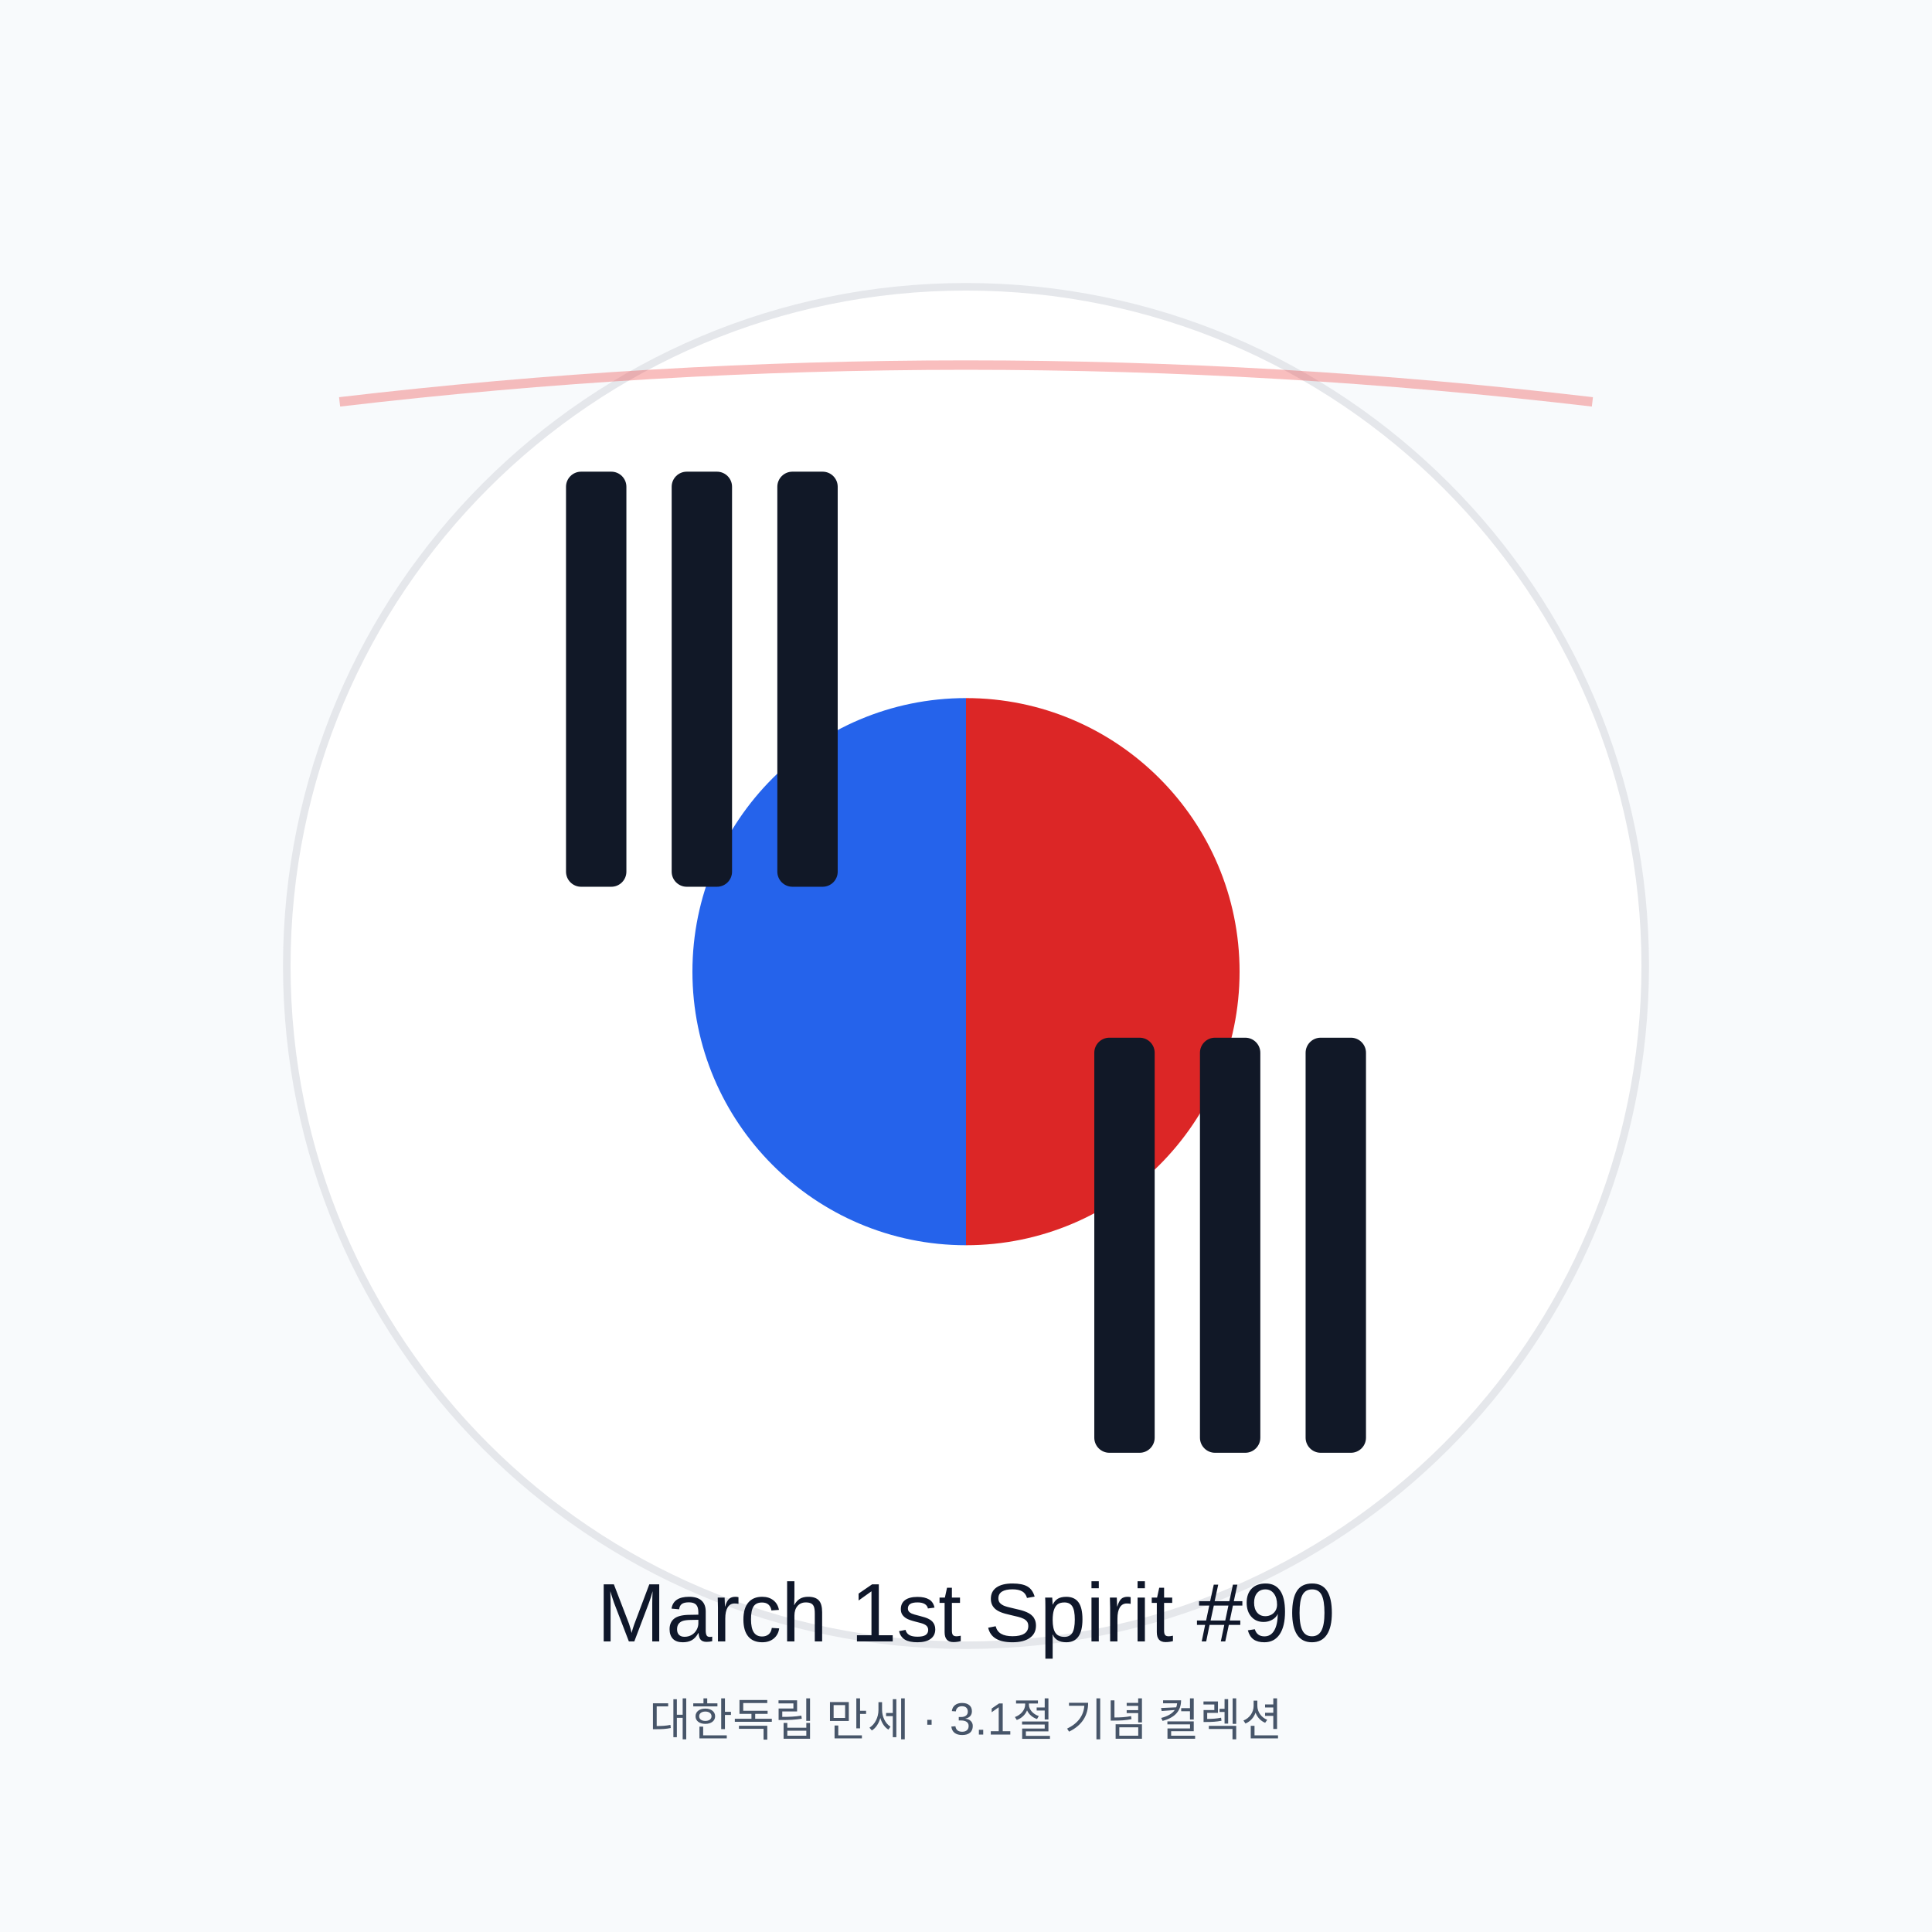
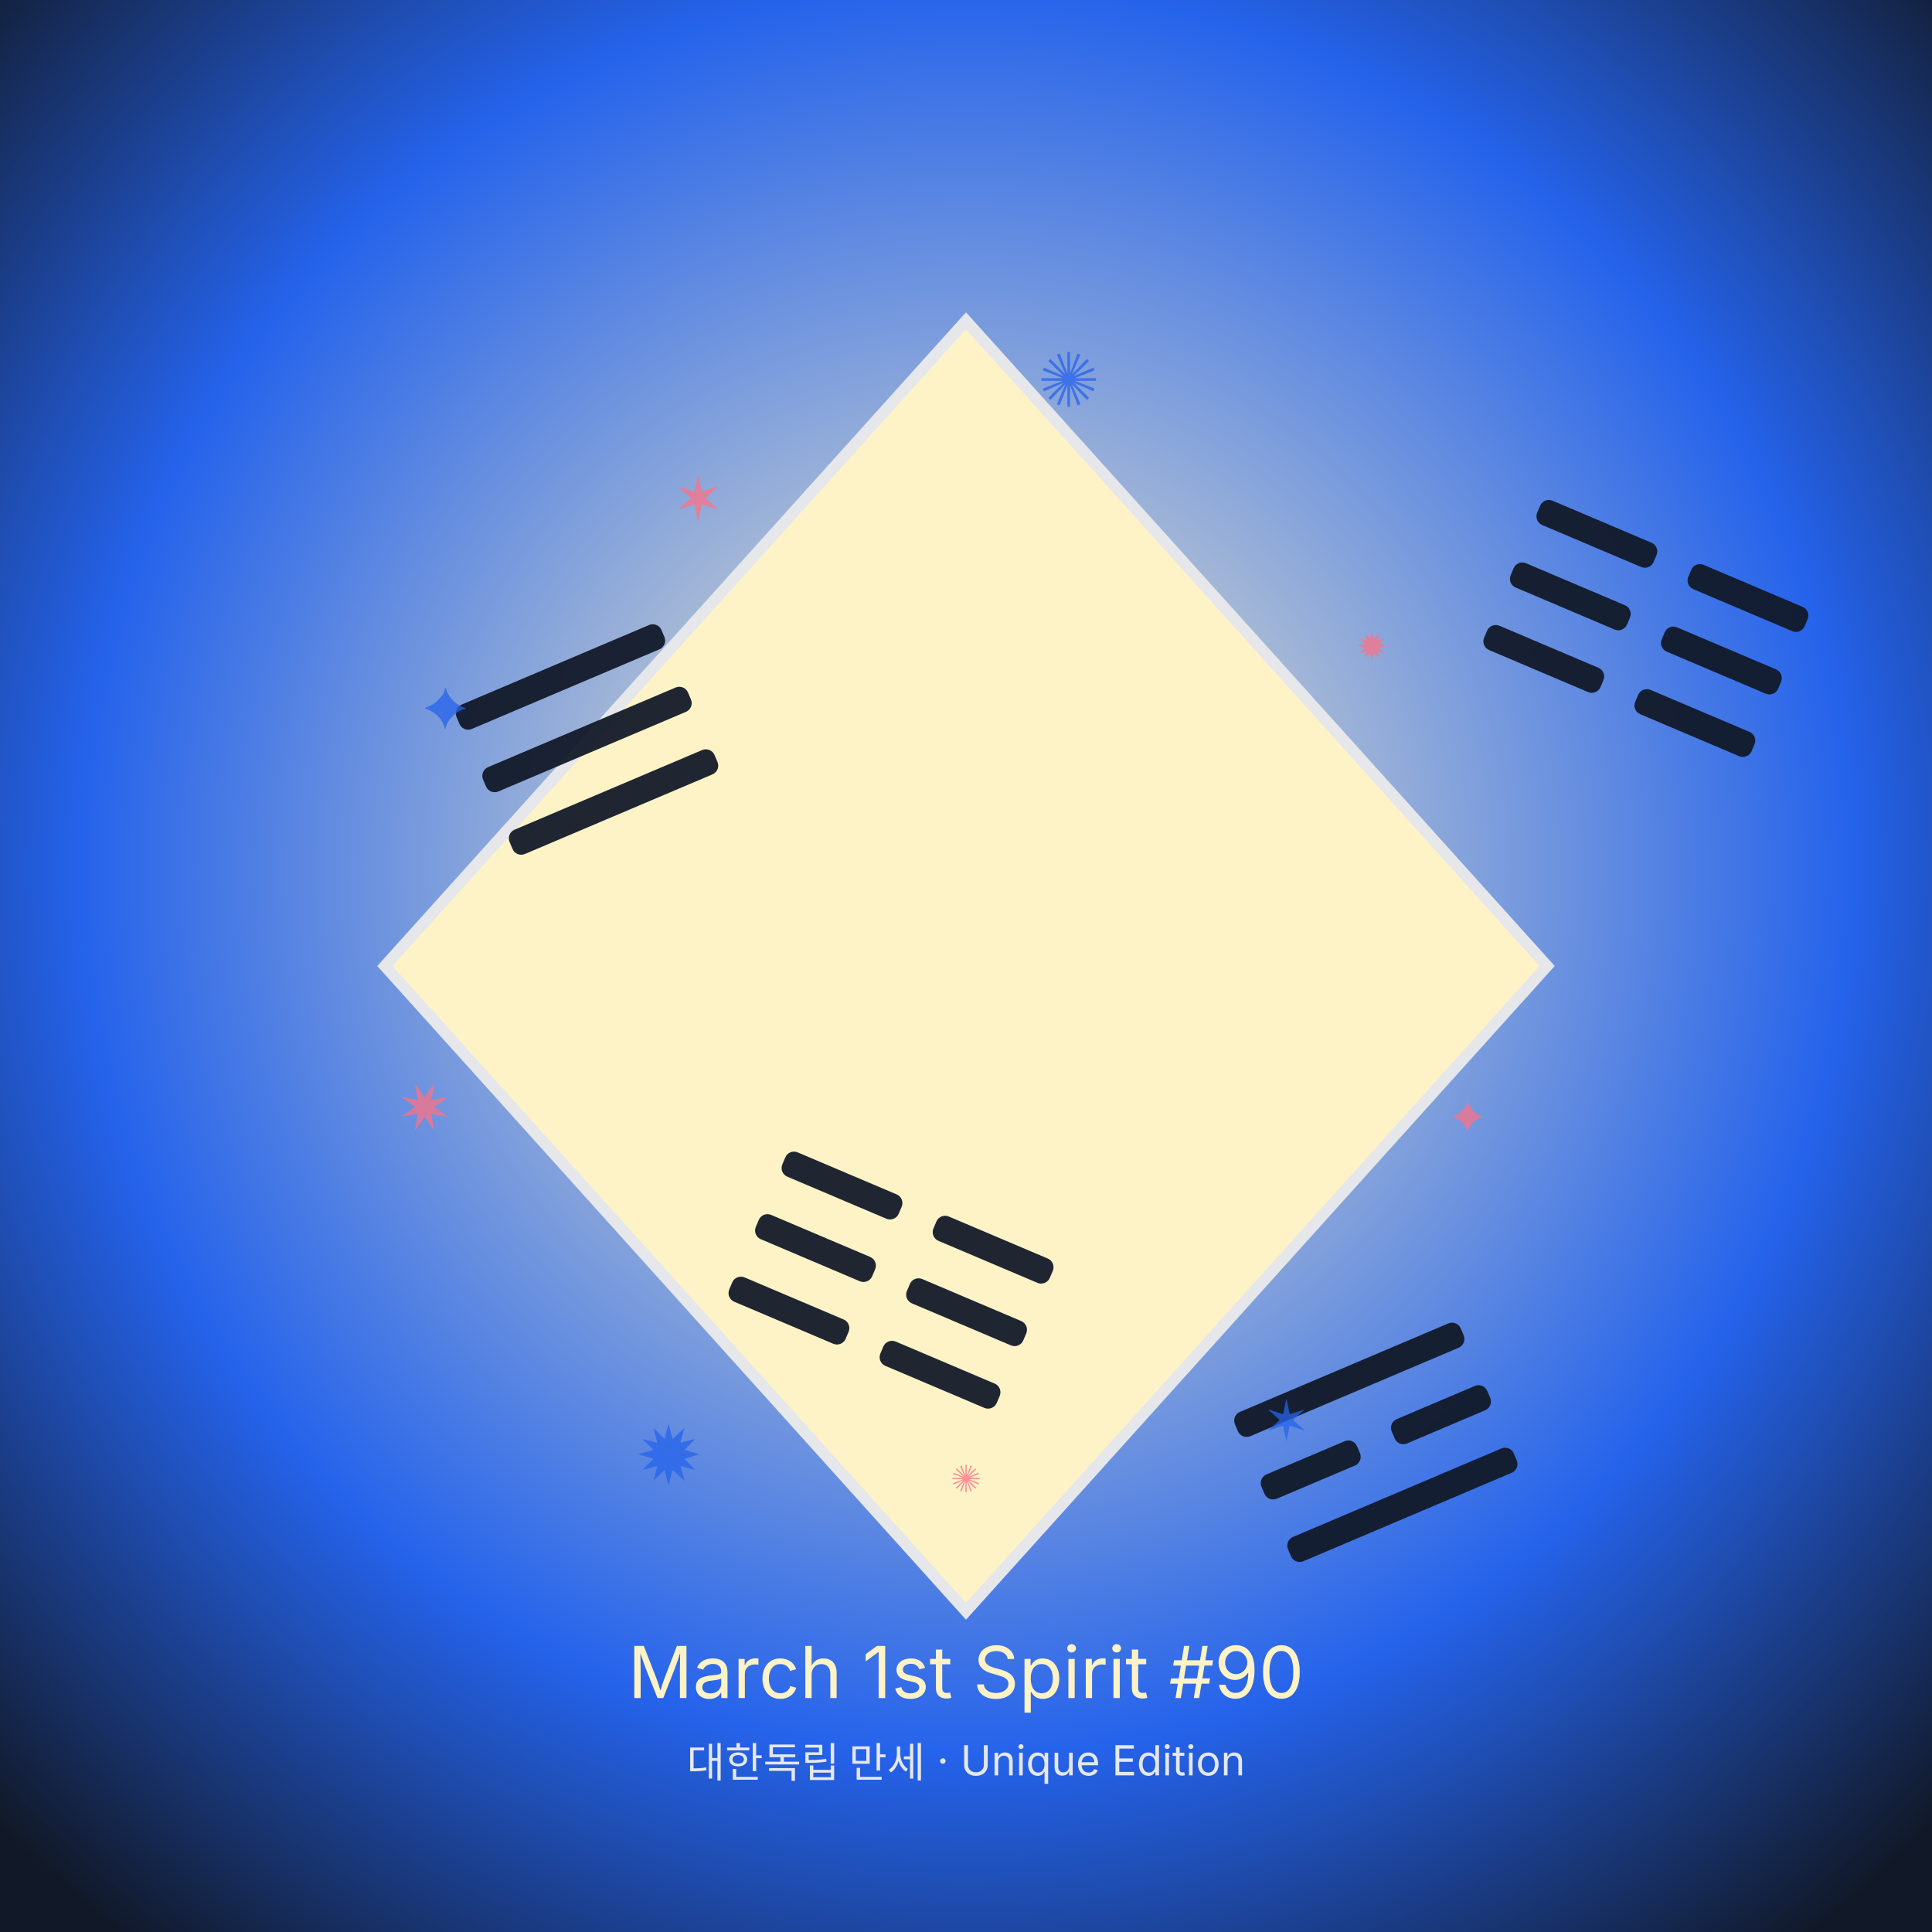
<svg xmlns="http://www.w3.org/2000/svg" width="1024" height="1024" viewBox="0 0 1024 1024">
-   <rect width="1024" height="1024" fill="#f8fafc" />
-   <circle cx="512" cy="512" r="360" fill="#ffffff" stroke="#e5e7eb" stroke-width="4" />
-   <path d="M512 370c80 0 145 65 145 145s-65 145-145 145V370z" fill="#dc2626" />
-   <path d="M512 660c-80 0-145-65-145-145s65-145 145-145v290z" fill="#2563eb" />
-   <rect x="300" y="250" width="32" height="220" rx="8" fill="#111827" />
-   <rect x="356" y="250" width="32" height="220" rx="8" fill="#111827" />
-   <rect x="412" y="250" width="32" height="220" rx="8" fill="#111827" />
-   <rect x="580" y="550" width="32" height="220" rx="8" fill="#111827" />
-   <rect x="636" y="550" width="32" height="220" rx="8" fill="#111827" />
-   <rect x="692" y="550" width="32" height="220" rx="8" fill="#111827" />
-   <path d="M180 213 Q 512 174 844 213" stroke="#ef4444" stroke-width="5" fill="none" opacity="0.35" />
-   <text x="512" y="870" text-anchor="middle" font-size="44" font-family="Arial, sans-serif" fill="#0f172a">March 1st Spirit #90</text>
-   <text x="512" y="920" text-anchor="middle" font-size="24" font-family="Arial, sans-serif" fill="#475569">대한독립 만세 · 3.1절 기념 컬렉션</text>
+   <defs>
+     <radialGradient id="g" cx="50%" cy="45%" r="70%">
+       <stop offset="0%" stop-color="#fef3c7" />
+       <stop offset="65%" stop-color="#2563eb" />
+       <stop offset="100%" stop-color="#111827" />
+     </radialGradient>
+   </defs>
+   <rect width="1024" height="1024" fill="url(#g)" />
+   <polygon points="512,170 820,512 512,854 204,512" fill="#fef3c7" stroke="#e5e7eb" stroke-width="6" />
+   <g transform="translate(512 514) rotate(41)">
+     <circle cx="0" cy="0" r="141" fill="#fef3c7" opacity="0.22" />
+     <path d="M0 -131 A 131 131 0 1 1 0 131 A 65.5 65.5 0 1 0 0 -131" fill="#fb7185" />
+     <path d="M0 131 A 131 131 0 1 1 0 -131 A 65.5 65.5 0 1 0 0 131" fill="#2563eb" />
+   </g>
+   <g opacity="0.94">
+     <g transform="rotate(-23 512 512)">
+       <rect x="315" y="280" width="118" height="14" rx="5" fill="#111827" />
+       <rect x="315" y="316" width="118" height="14" rx="5" fill="#111827" />
+       <rect x="315" y="352" width="118" height="14" rx="5" fill="#111827" />
+     </g>
+     <g transform="translate(380 0) rotate(23 512 512)">
+       <rect x="347" y="312" width="67" height="14" rx="5" fill="#111827" />
+       <rect x="434" y="312" width="67" height="14" rx="5" fill="#111827" />
+       <rect x="347" y="348" width="67" height="14" rx="5" fill="#111827" />
+       <rect x="434" y="348" width="67" height="14" rx="5" fill="#111827" />
+       <rect x="347" y="384" width="67" height="14" rx="5" fill="#111827" />
+       <rect x="434" y="384" width="67" height="14" rx="5" fill="#111827" />
+     </g>
+     <g transform="translate(0 380) rotate(23 512 512)">
+       <rect x="315" y="288" width="67" height="14" rx="5" fill="#111827" />
+       <rect x="402" y="288" width="67" height="14" rx="5" fill="#111827" />
+       <rect x="315" y="324" width="67" height="14" rx="5" fill="#111827" />
+       <rect x="402" y="324" width="67" height="14" rx="5" fill="#111827" />
+       <rect x="315" y="360" width="67" height="14" rx="5" fill="#111827" />
+       <rect x="402" y="360" width="67" height="14" rx="5" fill="#111827" />
+     </g>
+     <g transform="translate(380 380) rotate(-23 512 512)">
+       <rect x="347" y="288" width="130" height="14" rx="5" fill="#111827" />
+       <rect x="347" y="324" width="55" height="14" rx="5" fill="#111827" />
+       <rect x="422" y="324" width="55" height="14" rx="5" fill="#111827" />
+       <rect x="347" y="360" width="130" height="14" rx="5" fill="#111827" />
+     </g>
+   </g>
+   <text x="777.9" y="593.3" text-anchor="middle" dominant-baseline="middle" font-size="22" fill="#fb7185" opacity="0.75">✦</text>
+   <text x="681.8" y="754.5" text-anchor="middle" dominant-baseline="middle" font-size="30" fill="#2563eb" opacity="0.75">✶</text>
+   <text x="512.0" y="785.0" text-anchor="middle" dominant-baseline="middle" font-size="21" fill="#fb7185" opacity="0.75">✺</text>
+   <text x="354.4" y="774.3" text-anchor="middle" dominant-baseline="middle" font-size="45" fill="#2563eb" opacity="0.75">✹</text>
+   <text x="225.1" y="588.9" text-anchor="middle" dominant-baseline="middle" font-size="34" fill="#fb7185" opacity="0.75">✷</text>
+   <text x="236.1" y="377.4" text-anchor="middle" dominant-baseline="middle" font-size="30" fill="#2563eb" opacity="0.75">✦</text>
+   <text x="370.0" y="266.0" text-anchor="middle" dominant-baseline="middle" font-size="33" fill="#fb7185" opacity="0.75">✶</text>
+   <text x="566.4" y="203.8" text-anchor="middle" dominant-baseline="middle" font-size="42" fill="#2563eb" opacity="0.75">✺</text>
+   <text x="727.1" y="343.9" text-anchor="middle" dominant-baseline="middle" font-size="21" fill="#fb7185" opacity="0.75">✹</text>
+   <text x="512" y="900" text-anchor="middle" font-size="38" font-family="Inter, Arial, sans-serif" fill="#fef3c7">March 1st Spirit #90</text>
+   <text x="512" y="942" text-anchor="middle" font-size="22" font-family="Inter, Arial, sans-serif" fill="#e5e7eb">대한독립 만세 · Unique Edition</text>
</svg>
